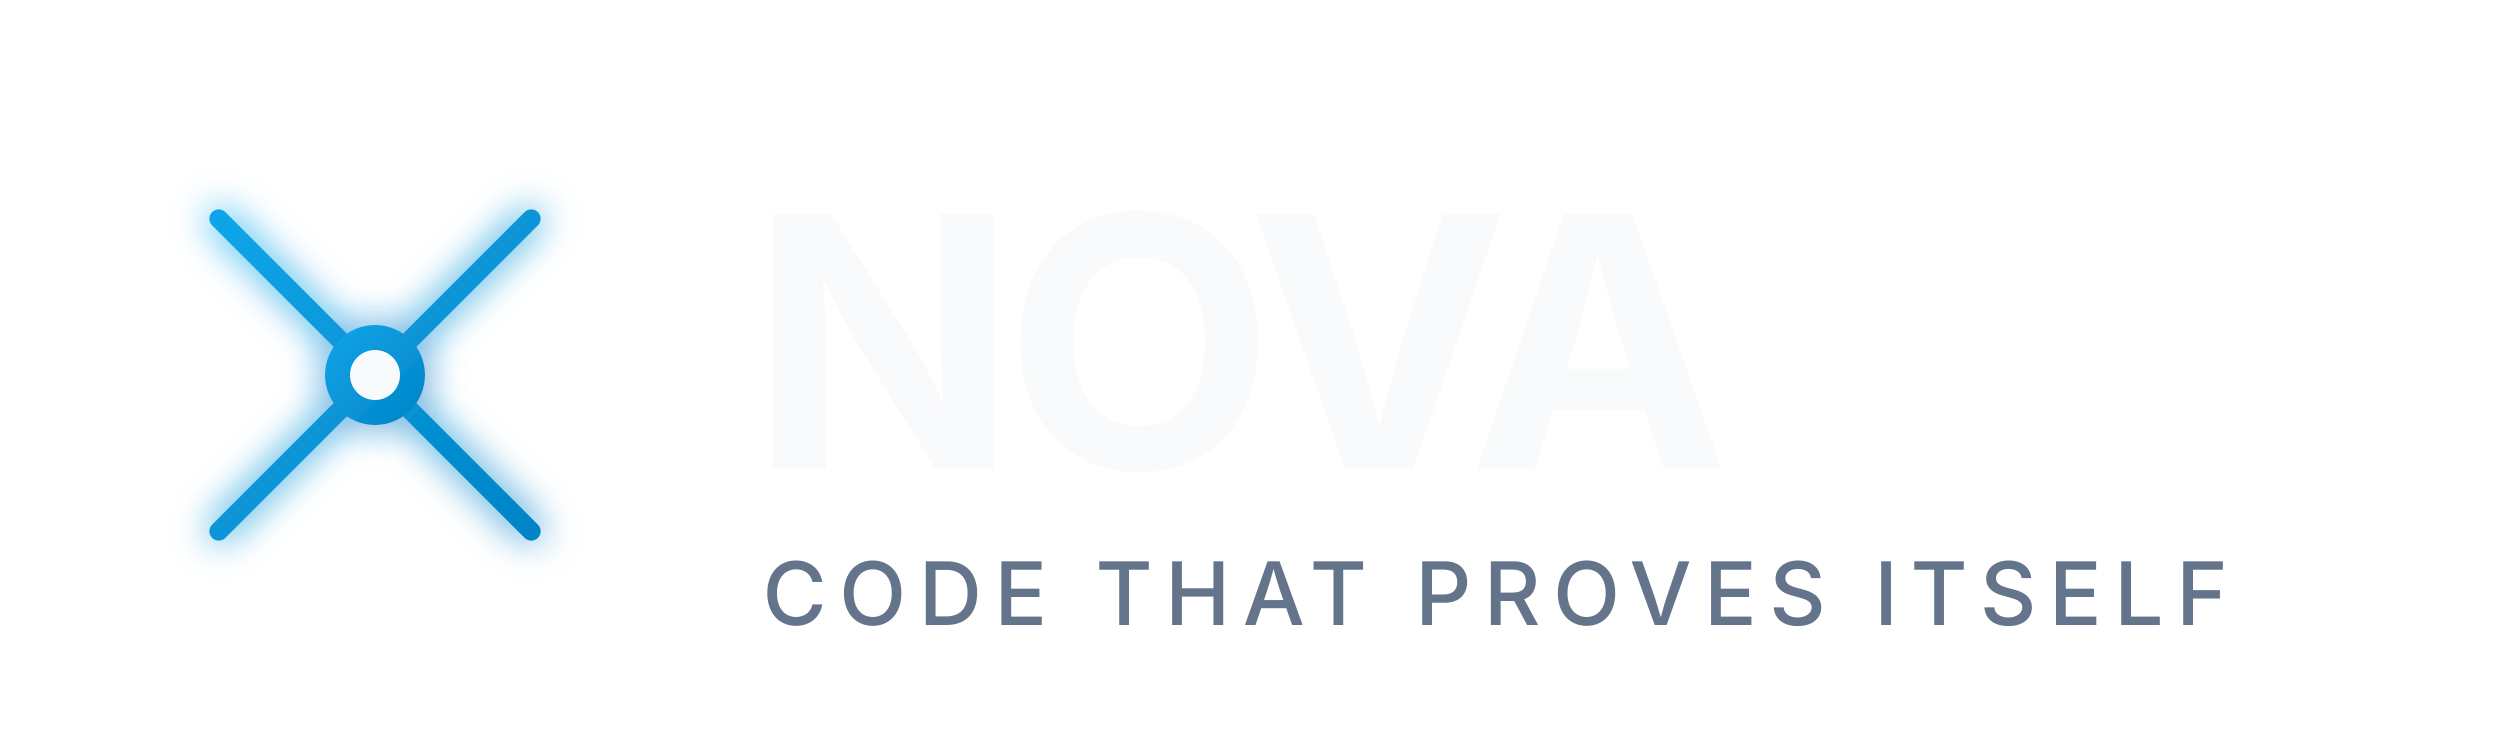
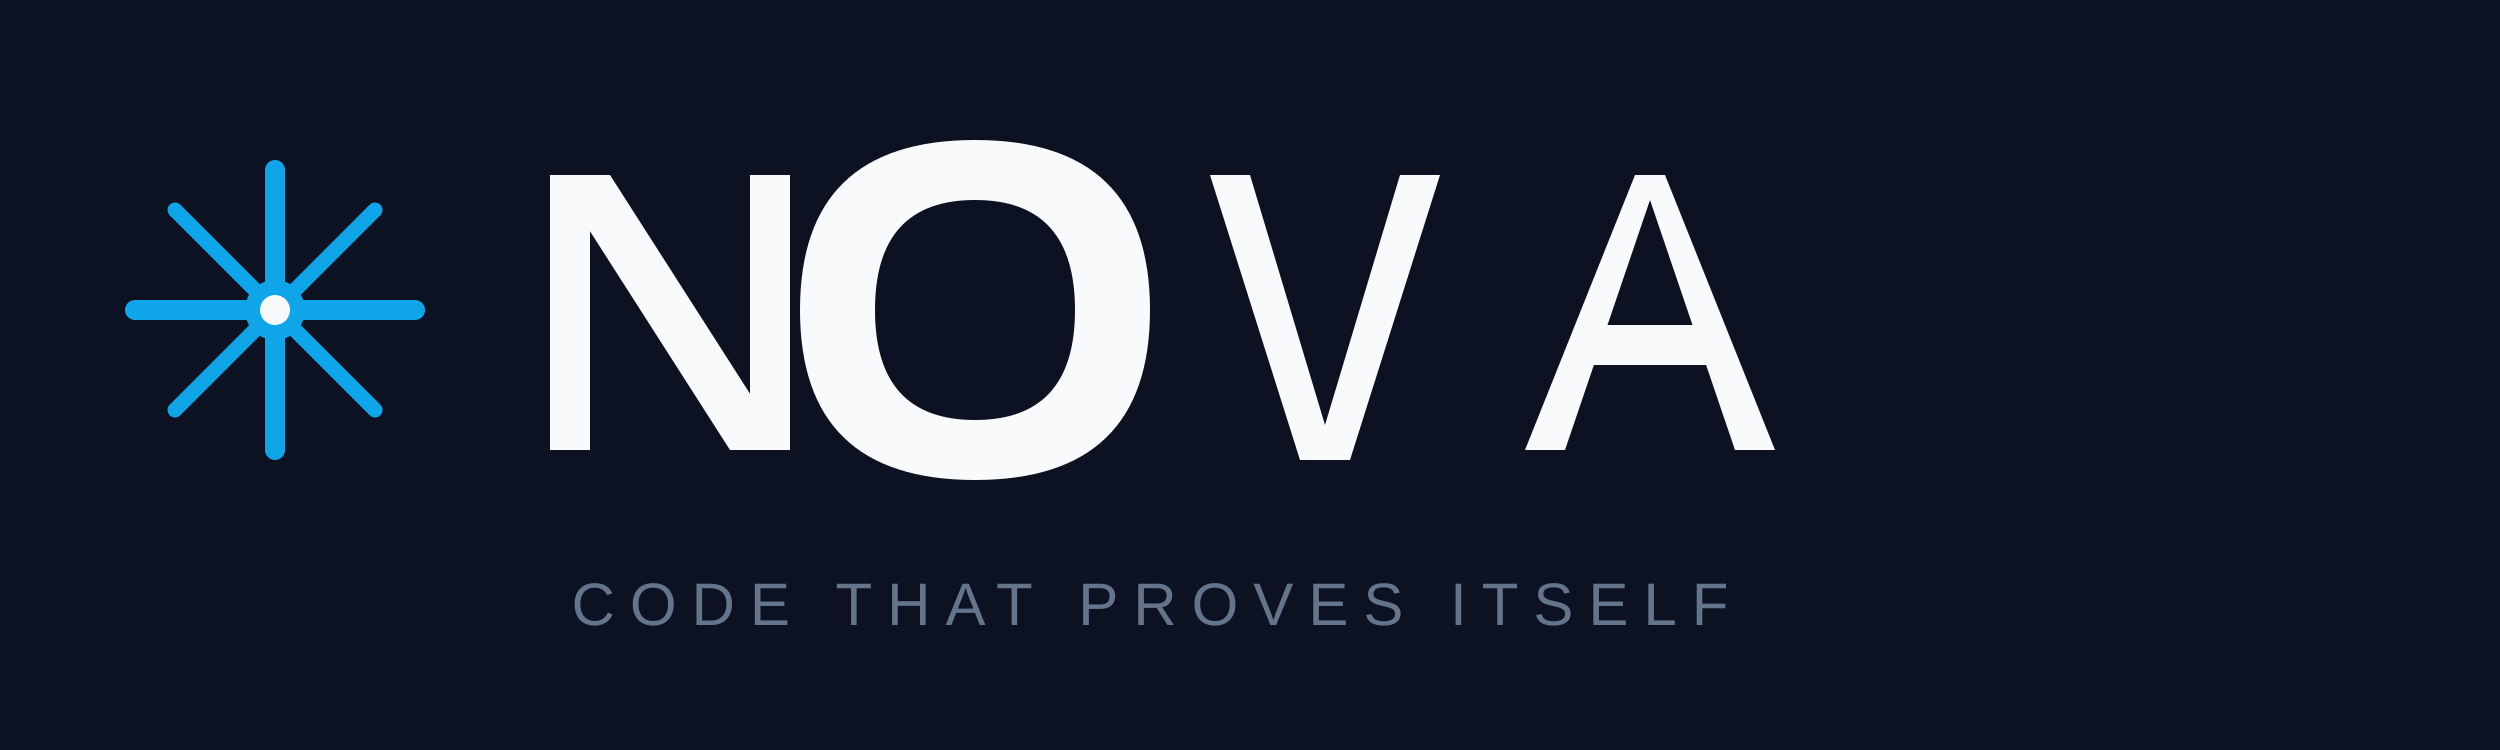
- <svg xmlns="http://www.w3.org/2000/svg" width="400" height="120">
-   <defs>
-     <linearGradient id="novaGradient" x1="0%" y1="0%" x2="100%" y2="100%">
-       <stop offset="0%" style="stop-color:#0ea5e9" />
-       <stop offset="100%" style="stop-color:#0284c7" />
-     </linearGradient>
-     <filter id="starGlow" x="-50%" y="-50%" width="200%" height="200%">
-       <feGaussianBlur stdDeviation="3" result="blur" />
-       <feMerge>
-         <feMergeNode in="blur" />
-         <feMergeNode in="SourceGraphic" />
-       </feMerge>
-     </filter>
-   </defs>
-   <g transform="translate(60, 60)" filter="url(#starGlow)">
-     <line x1="0" y1="-35" x2="0" y2="35" stroke="url(#novaGradient)" stroke-width="4" stroke-linecap="round" />
-     <line x1="-35" y1="0" x2="35" y2="0" stroke="url(#novaGradient)" stroke-width="4" stroke-linecap="round" />
-     <line x1="-25" y1="-25" x2="25" y2="25" stroke="url(#novaGradient)" stroke-width="3" stroke-linecap="round" />
-     <line x1="25" y1="-25" x2="-25" y2="25" stroke="url(#novaGradient)" stroke-width="3" stroke-linecap="round" />
-     <circle cx="0" cy="0" r="8" fill="url(#novaGradient)" />
-     <circle cx="0" cy="0" r="4" fill="#f8fafc" />
+ <svg xmlns="http://www.w3.org/2000/svg" width="500" height="150" viewBox="0 0 500 150">
+   <rect width="500" height="150" fill="#0c1222" />
+   <g transform="translate(55, 62)">
+     <line x1="0" y1="-28" x2="0" y2="28" stroke="#0ea5e9" stroke-width="4" stroke-linecap="round" />
+     <line x1="-28" y1="0" x2="28" y2="0" stroke="#0ea5e9" stroke-width="4" stroke-linecap="round" />
+     <line x1="-20" y1="-20" x2="20" y2="20" stroke="#0ea5e9" stroke-width="3" stroke-linecap="round" />
+     <line x1="20" y1="-20" x2="-20" y2="20" stroke="#0ea5e9" stroke-width="3" stroke-linecap="round" />
+     <circle cx="0" cy="0" r="6" fill="#0ea5e9" />
+     <circle cx="0" cy="0" r="3" fill="#f8fafc" />
  </g>
-   <text x="120" y="75" font-family="Inter, system-ui, -apple-system, sans-serif" font-size="56" font-weight="700" fill="#f8fafc" letter-spacing="-2">
-     NOVA
-   </text>
-   <text x="122" y="100" font-family="Inter, system-ui, sans-serif" font-size="14" font-weight="500" fill="#64748b" letter-spacing="2">
-     CODE THAT PROVES ITSELF
-   </text>
+   <rect x="110" y="35" width="8" height="55" fill="#f8fafc" />
+   <rect x="150" y="35" width="8" height="55" fill="#f8fafc" />
+   <polygon points="114,35 122,35 154,85 154,90 146,90 114,40" fill="#f8fafc" />
+   <path d="M 195 28            Q 230 28 230 62            Q 230 96 195 96            Q 160 96 160 62            Q 160 28 195 28            Z            M 195 40            Q 175 40 175 62            Q 175 84 195 84            Q 215 84 215 62            Q 215 40 195 40            Z" fill="#f8fafc" fill-rule="evenodd" />
+   <polygon points="242,35 250,35 265,85 280,35 288,35 270,92 260,92" fill="#f8fafc" />
+   <polygon points="305,90 313,90 330,40 347,90 355,90 333,35 327,35" fill="#f8fafc" />
+   <rect x="316" y="65" width="28" height="8" fill="#f8fafc" />
+   <text x="230" y="125" text-anchor="middle" font-family="Arial, sans-serif" font-size="12" fill="#64748b" letter-spacing="3">CODE THAT PROVES ITSELF</text>
</svg>
